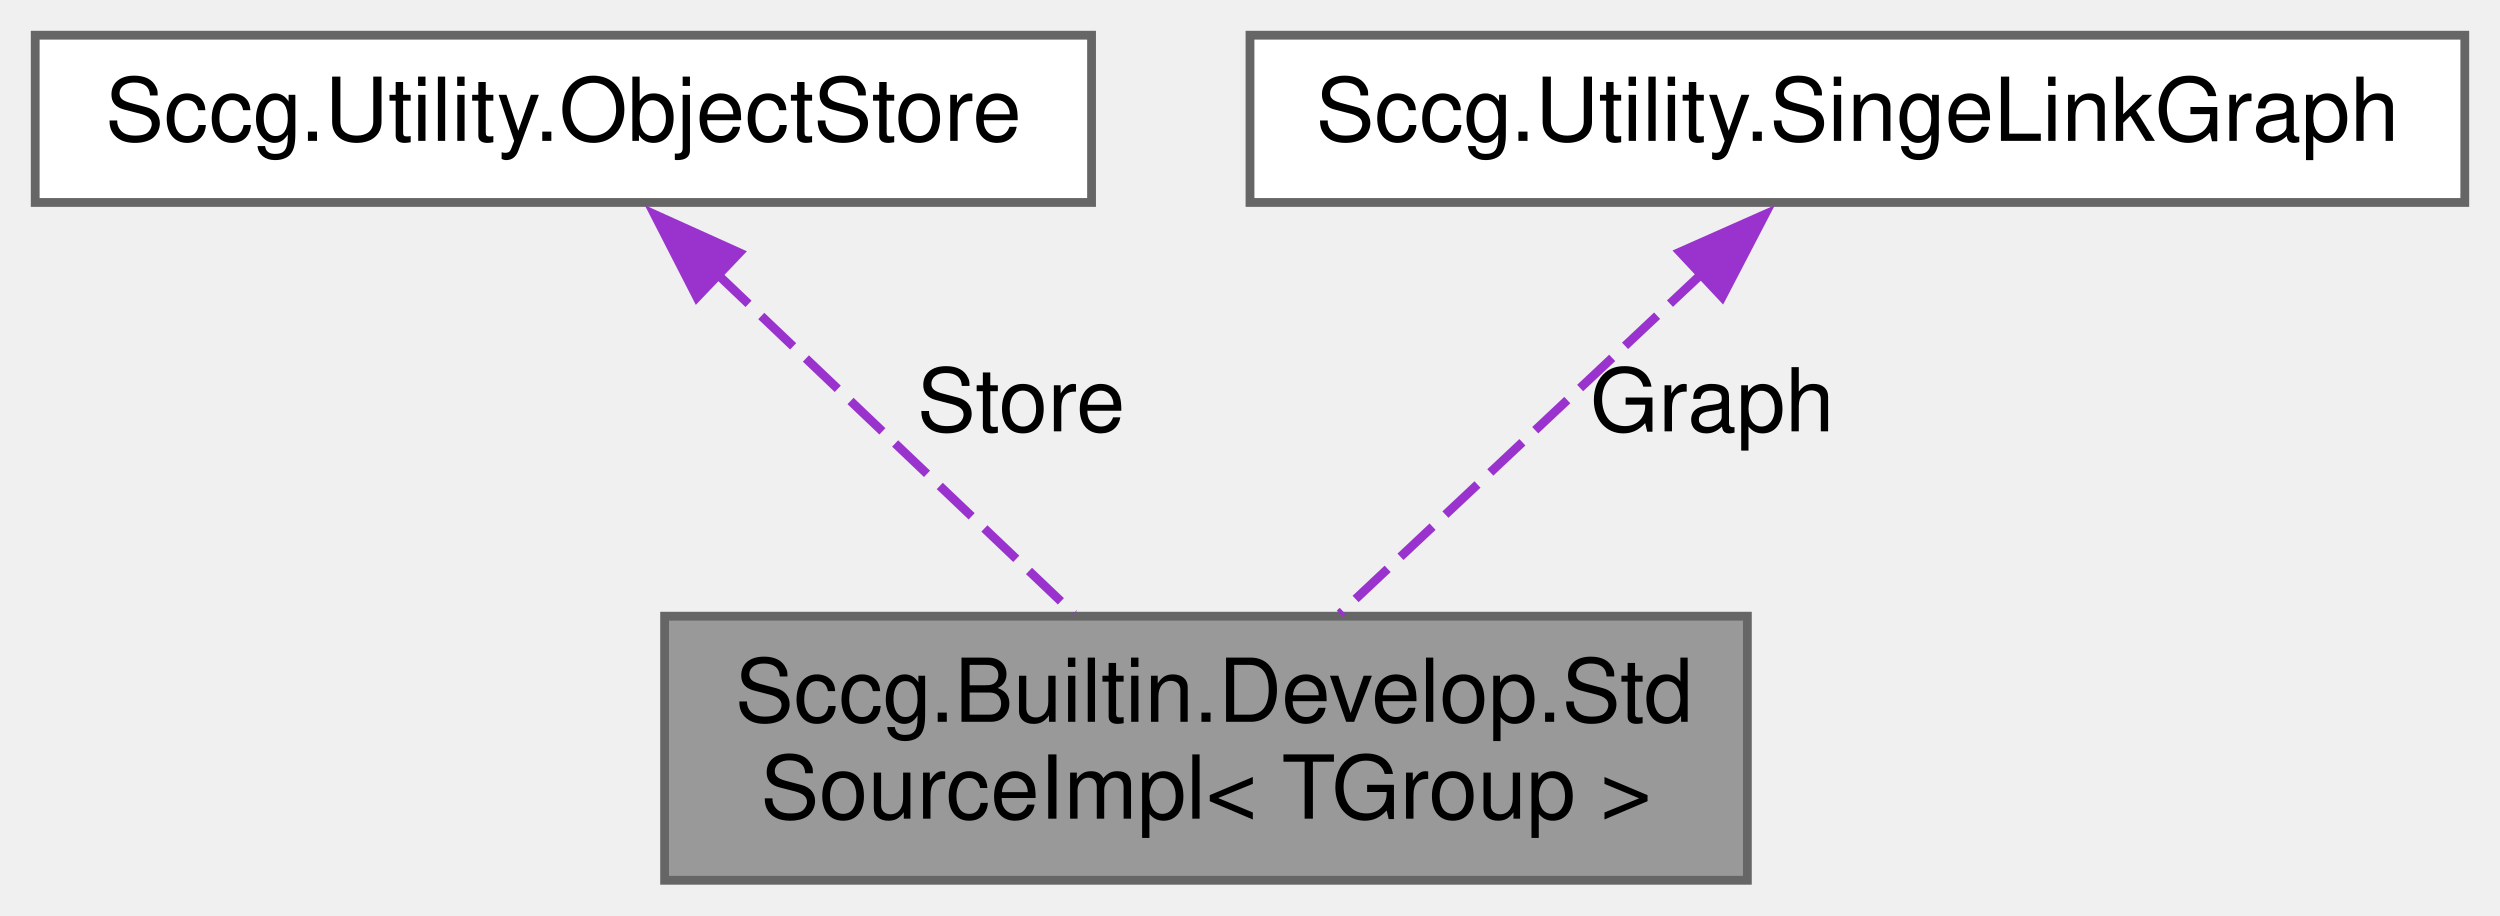
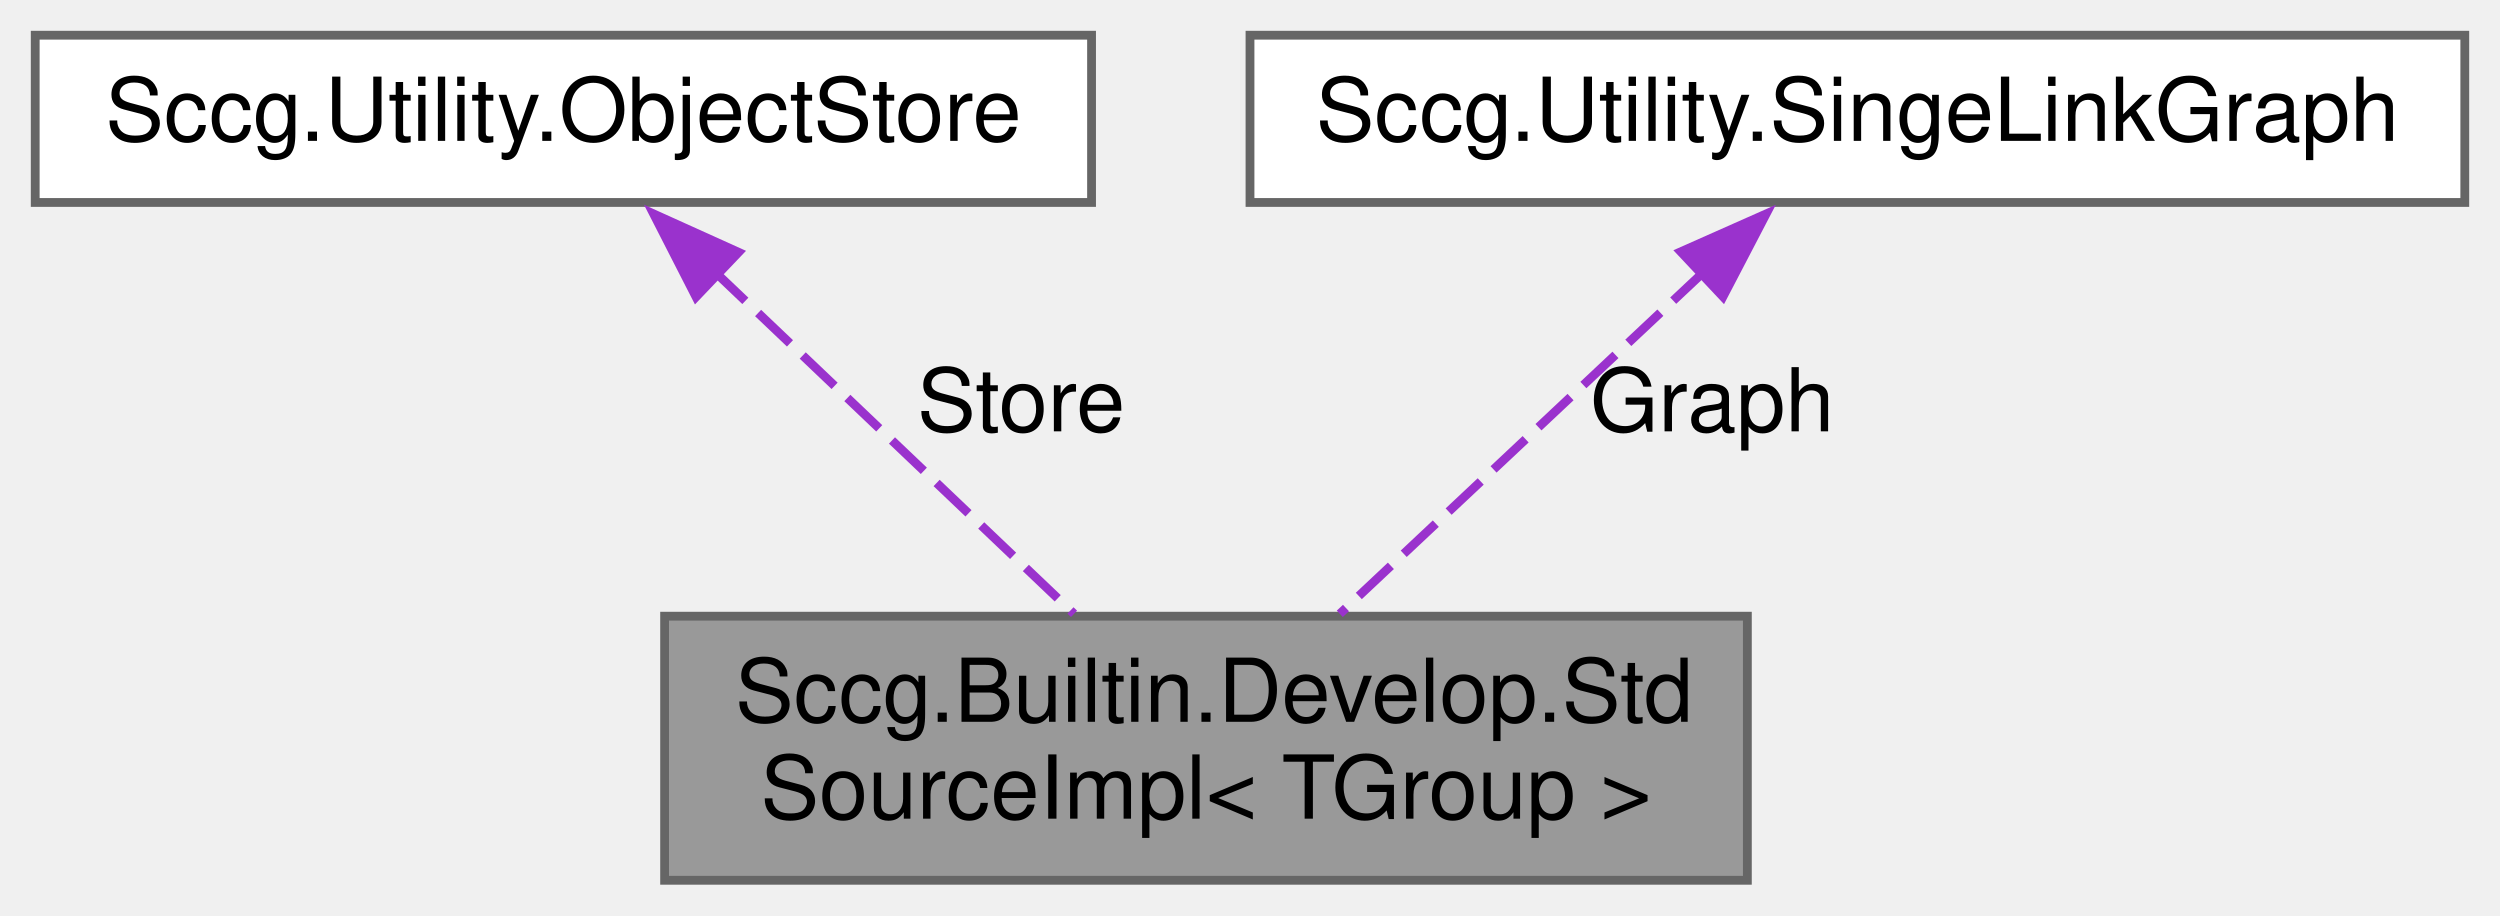
<svg xmlns="http://www.w3.org/2000/svg" xmlns:xlink="http://www.w3.org/1999/xlink" width="284pt" height="104pt" viewBox="0.00 0.00 284.00 104.00">
  <g id="graph0" class="graph" transform="scale(1 1) rotate(0) translate(4 100)">
    <g id="node1" class="node">
      <g id="a_node1">
        <a xlink:title="A standard implementation of ISource.">
          <polygon fill="#999999" stroke="#666666" points="194.5,-30 71.5,-30 71.5,0 194.5,0 194.5,-30" />
          <text text-anchor="start" x="79.5" y="-18" font-family="Helvetica,sans-Serif" font-size="10.00">Sccg.Builtin.Develop.Std</text>
          <text text-anchor="middle" x="133" y="-7" font-family="Helvetica,sans-Serif" font-size="10.00">SourceImpl&lt; TGroup &gt;</text>
        </a>
      </g>
    </g>
    <g id="node2" class="node">
      <g id="a_node2">
        <a xlink:href="classSccg_1_1Utility_1_1ObjectStore.html" target="_top" xlink:title="A simple object store.">
          <polygon fill="white" stroke="#666666" points="120,-96 0,-96 0,-77 120,-77 120,-96" />
          <text text-anchor="middle" x="60" y="-84" font-family="Helvetica,sans-Serif" font-size="10.00">Sccg.Utility.ObjectStore</text>
        </a>
      </g>
    </g>
    <g id="edge1" class="edge">
-       <path fill="none" stroke="#9a32cd" stroke-dasharray="5,2" d="M77.41,-68.93C89.78,-57.15 106.22,-41.5 118.01,-30.27" />
-       <polygon fill="#9a32cd" stroke="#9a32cd" points="75.17,-66.22 70.34,-75.65 80,-71.29 75.17,-66.22" />
+       <path fill="none" stroke="#9a32cd" stroke-dasharray="5,2" d="M77.05,-69.27C89.46,-57.45 106.1,-41.61 118.01,-30.27" />
+       <polygon fill="#9a32cd" stroke="#9a32cd" points="75.07,-66.27 70.25,-75.7 79.9,-71.34 75.07,-66.27" />
      <text text-anchor="middle" x="112" y="-51" font-family="Helvetica,sans-Serif" font-size="10.00"> Store</text>
    </g>
    <g id="node3" class="node">
      <g id="a_node3">
        <a xlink:href="classSccg_1_1Utility_1_1SingeLinkGraph.html" target="_top" xlink:title="Represents a graph that out-degree is 1, in-degree is n.">
          <polygon fill="white" stroke="#666666" points="276,-96 138,-96 138,-77 276,-77 276,-96" />
          <text text-anchor="middle" x="207" y="-84" font-family="Helvetica,sans-Serif" font-size="10.00">Sccg.Utility.SingeLinkGraph</text>
        </a>
      </g>
    </g>
    <g id="edge2" class="edge">
-       <path fill="none" stroke="#9a32cd" stroke-dasharray="5,2" d="M189.35,-68.93C176.81,-57.15 160.15,-41.5 148.2,-30.27" />
-       <polygon fill="#9a32cd" stroke="#9a32cd" points="186.84,-71.37 196.52,-75.66 191.63,-66.26 186.84,-71.37" />
+       <path fill="none" stroke="#9a32cd" stroke-dasharray="5,2" d="M189.72,-69.27C177.14,-57.45 160.26,-41.61 148.2,-30.27" />
+       <polygon fill="#9a32cd" stroke="#9a32cd" points="186.94,-71.4 196.63,-75.7 191.73,-66.3 186.94,-71.4" />
      <text text-anchor="middle" x="190.5" y="-51" font-family="Helvetica,sans-Serif" font-size="10.00"> Graph</text>
    </g>
  </g>
</svg>
